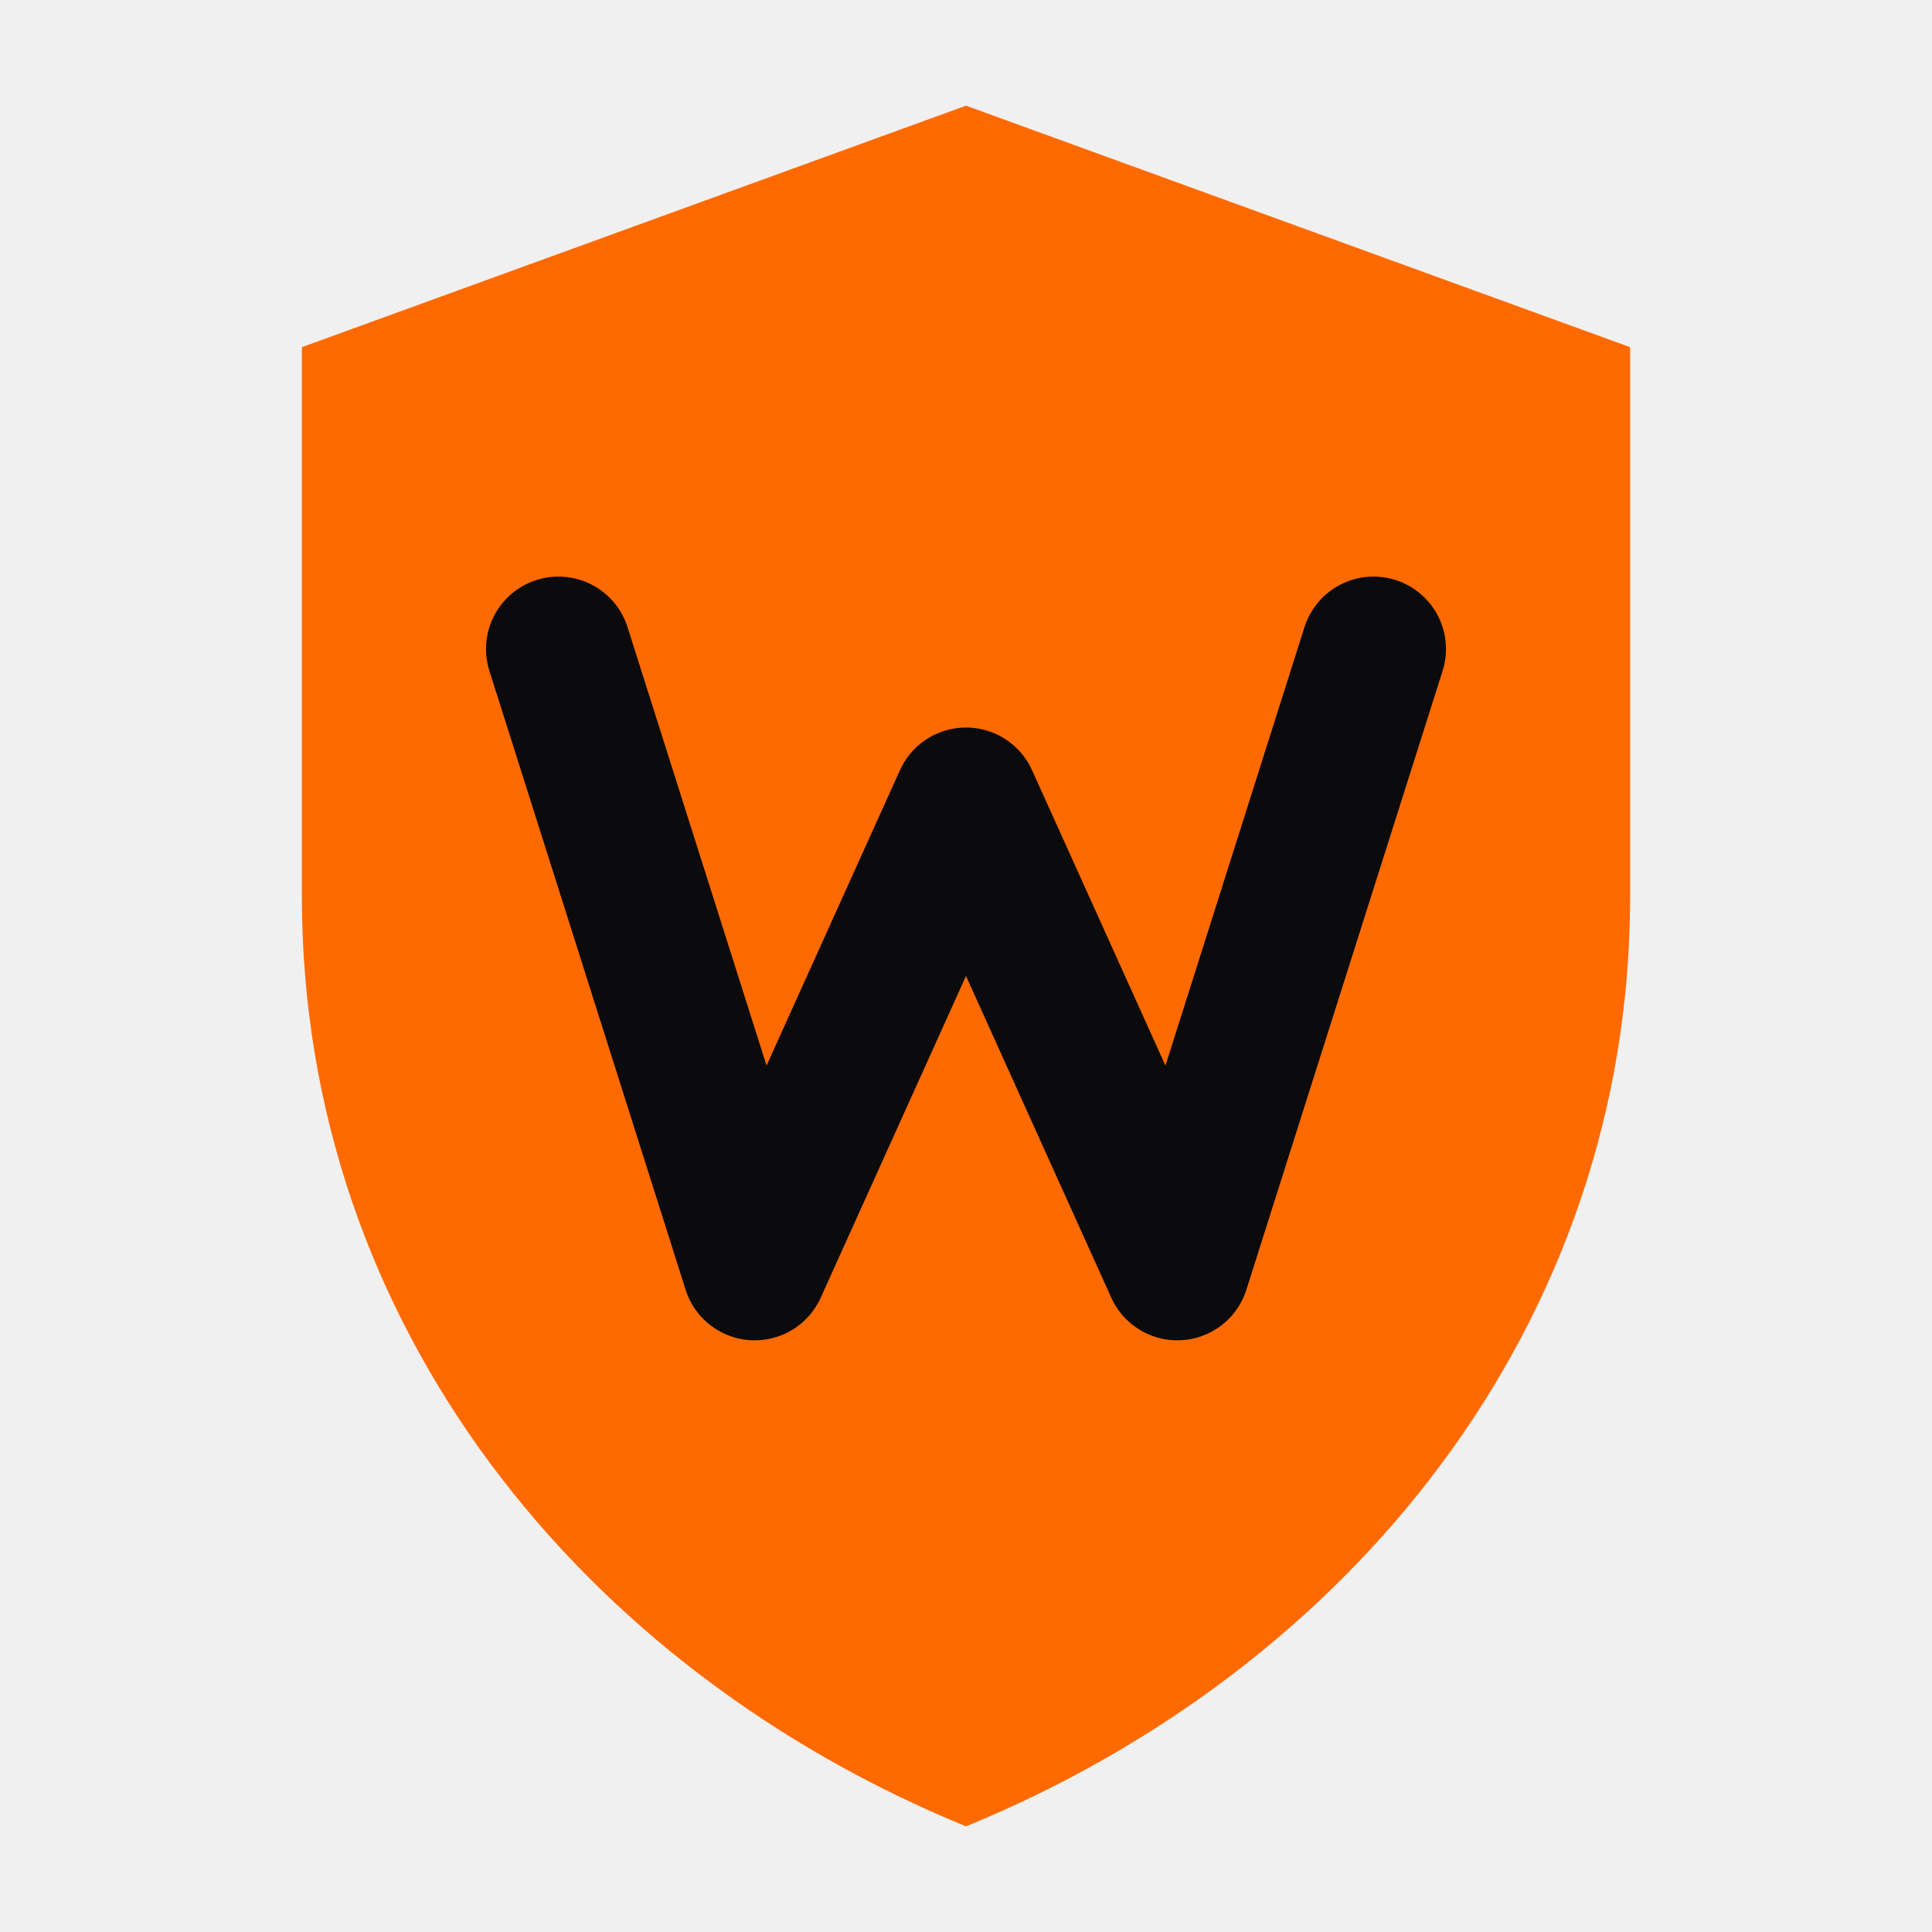
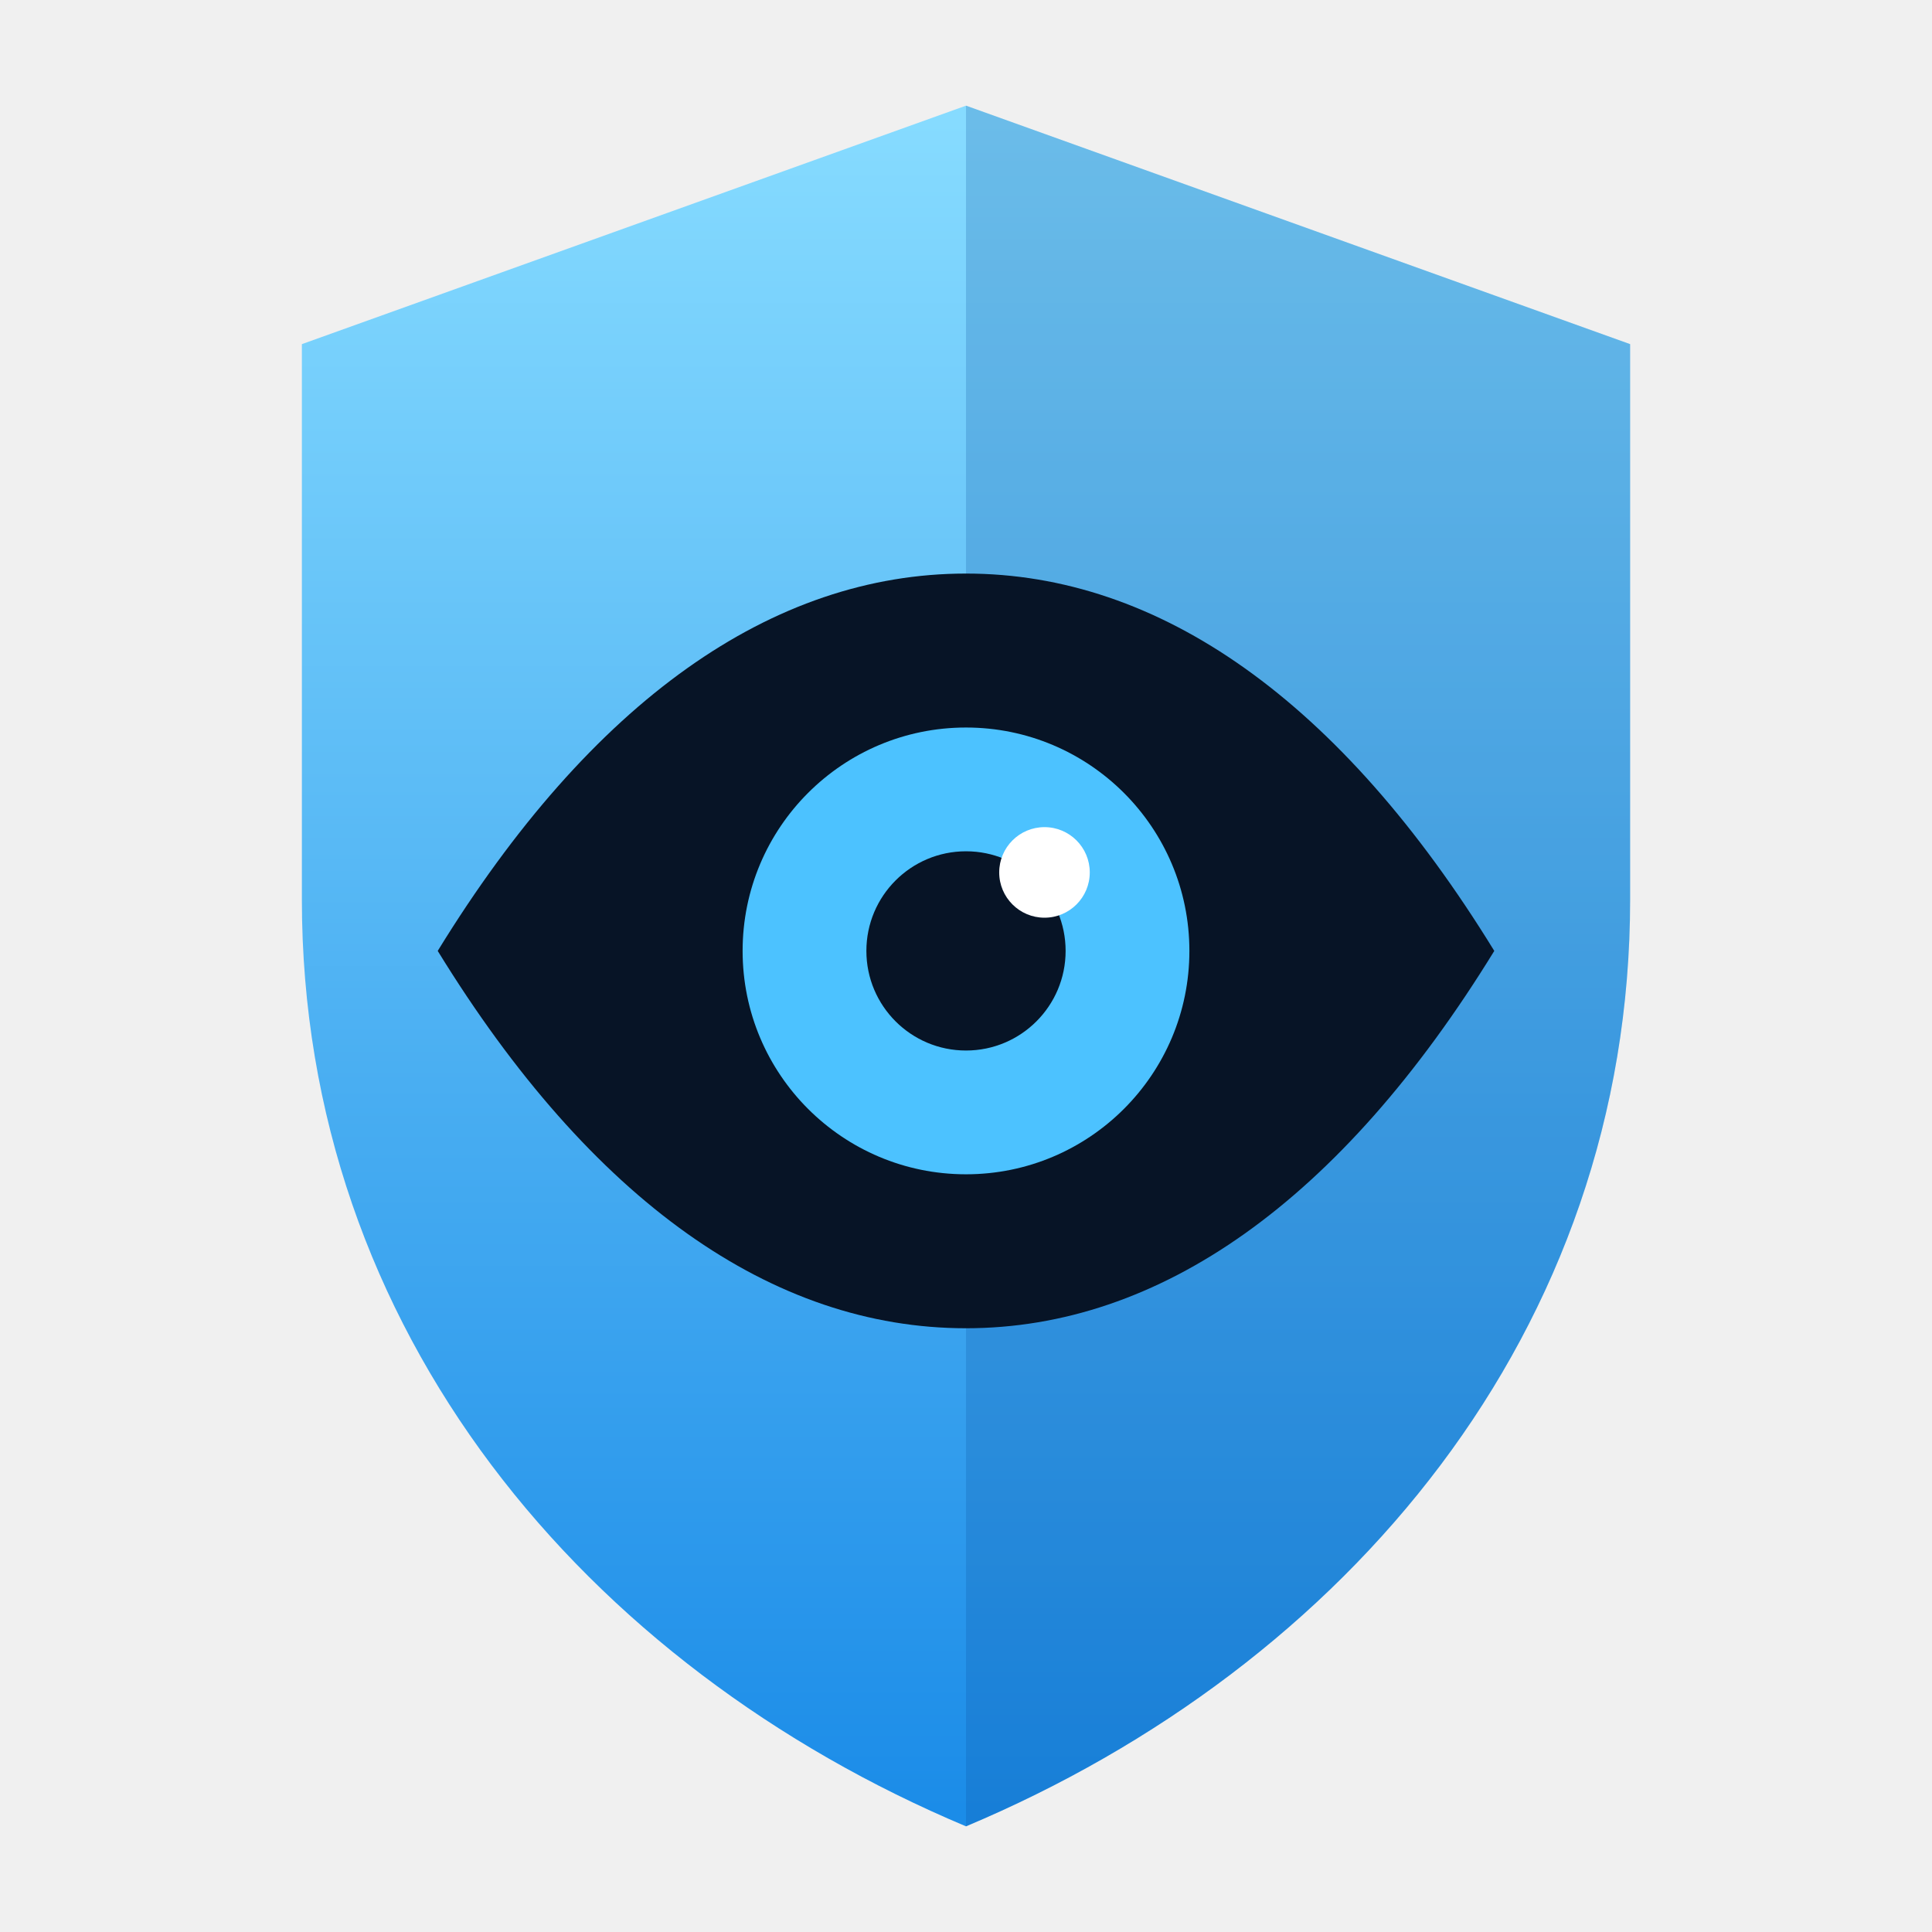
<svg xmlns="http://www.w3.org/2000/svg" width="512" height="512" viewBox="0 0 64 64">
  <defs>
-     <linearGradient id="bg" x1="12" y1="4" x2="52" y2="60" gradientUnits="userSpaceOnUse">
-       <stop offset="0" stop-color="#ff6a00" />
-       <stop offset="1" stop-color="#ff6a00" />
+     <linearGradient id="wl-shield" x1="32" y1="4" x2="32" y2="60" gradientUnits="userSpaceOnUse">
+       <stop offset="0" stop-color="#86dbff" />
+       <stop offset="1" stop-color="#1b8ce8" />
    </linearGradient>
  </defs>
-   <path d="M32 3.5 54 11.5v18.2c0 14.2-9.3 25.6-22 30.8C19.3 55.3 10 43.9 10 29.7V11.5z" fill="url(#bg)" />
-   <path d="M18.5 21.5 25 42l7-15.5L39 42l6.5-20.5" fill="none" stroke="#0b0b0d" stroke-width="4.8" stroke-linecap="round" stroke-linejoin="round" />
+   <path d="M32 3.5 54 11.4v18.4c0 14.3-9.4 25.4-22 30.7C19.4 55.2 10 44.1 10 29.8V11.4z" fill="url(#wl-shield)" />
+   <path d="M32 3.5 54 11.4v18.4c0 14.3-9.4 25.4-22 30.7z" fill="#0a4f9e" fill-opacity=".22" />
+   <path d="M14.5 31.5C19.6 23.2 25.6 19 32 19s12.4 4.2 17.5 12.5C44.4 39.8 38.4 44 32 44s-12.4-4.2-17.5-12.5z" fill="#071426" />
+   <circle cx="32" cy="31.5" r="7.4" fill="#4cc2ff" />
+   <circle cx="32" cy="31.5" r="3.3" fill="#071426" />
+   <circle cx="34.6" cy="28.9" r="1.5" fill="#ffffff" />
</svg>
